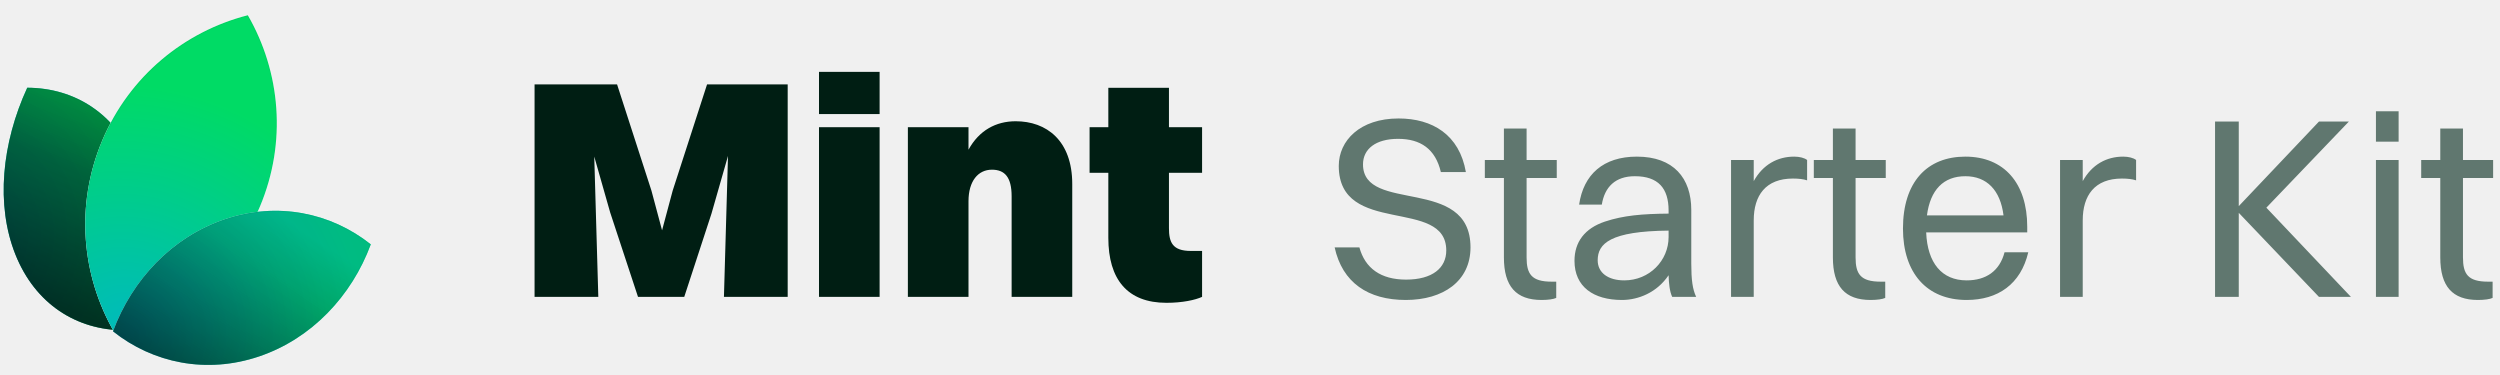
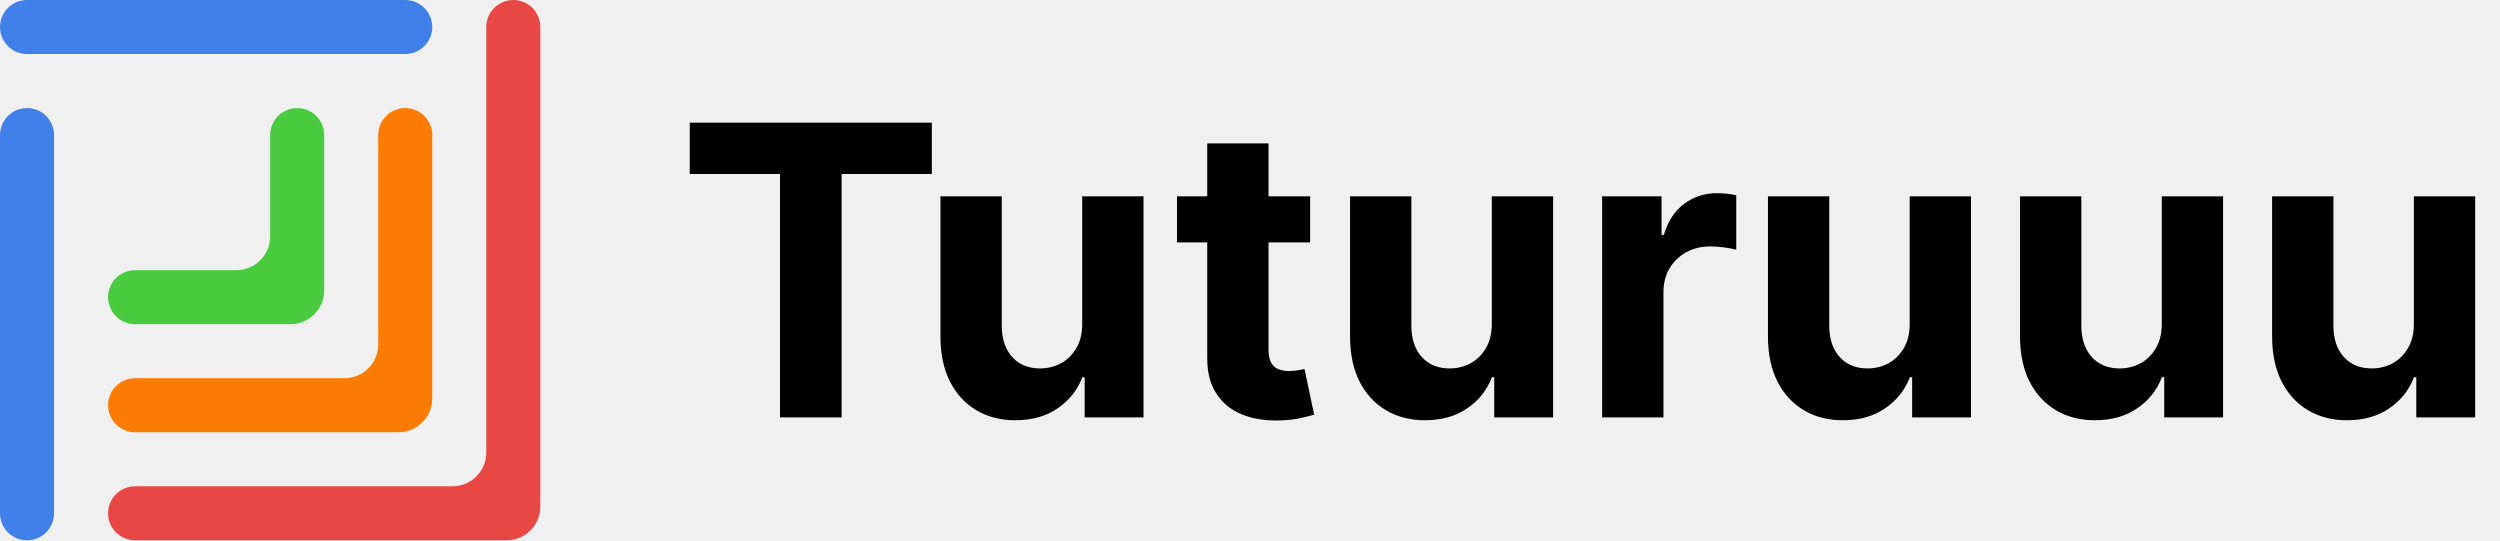
- <svg xmlns="http://www.w3.org/2000/svg" width="160" height="24" viewBox="0 0 160 24" fill="none">
-   <path d="M7.953 21.139C4.896 21.13 2.255 19.458 0.987 16.29C-0.28 13.121 0.109 9.163 1.744 5.615C4.801 5.624 7.442 7.296 8.71 10.465C9.977 13.633 9.588 17.591 7.953 21.139Z" fill="white" />
-   <path d="M7.953 21.139C4.896 21.13 2.255 19.458 0.987 16.29C-0.28 13.121 0.109 9.163 1.744 5.615C4.801 5.624 7.442 7.296 8.71 10.465C9.977 13.633 9.588 17.591 7.953 21.139Z" fill="url(#paint0_radial_115_86)" />
-   <path d="M7.953 21.139C4.896 21.13 2.255 19.458 0.987 16.29C-0.28 13.121 0.109 9.163 1.744 5.615C4.801 5.624 7.442 7.296 8.71 10.465C9.977 13.633 9.588 17.591 7.953 21.139Z" fill="black" fill-opacity="0.5" style="mix-blend-mode:hard-light" />
-   <path d="M7.953 21.139C4.896 21.13 2.255 19.458 0.987 16.29C-0.28 13.121 0.109 9.163 1.744 5.615C4.801 5.624 7.442 7.296 8.71 10.465C9.977 13.633 9.588 17.591 7.953 21.139Z" fill="url(#paint1_linear_115_86)" fill-opacity="0.5" style="mix-blend-mode:hard-light" />
-   <path d="M7.935 21.111C4.897 21.096 2.274 19.431 1.013 16.279C-0.248 13.124 0.136 9.182 1.762 5.643C4.8 5.659 7.423 7.324 8.684 10.476C9.945 13.63 9.561 17.572 7.935 21.111Z" stroke="url(#paint2_linear_115_86)" stroke-opacity="0.05" stroke-width="0.056" />
-   <path d="M7.31 21.257C11.354 20.221 14.884 17.375 16.628 13.236C18.373 9.097 17.945 4.587 15.86 0.976C11.816 2.012 8.287 4.858 6.542 8.998C4.797 13.137 5.225 17.646 7.31 21.257Z" fill="white" />
-   <path d="M7.31 21.257C11.354 20.221 14.884 17.375 16.628 13.236C18.373 9.097 17.945 4.587 15.86 0.976C11.816 2.012 8.287 4.858 6.542 8.998C4.797 13.137 5.225 17.646 7.31 21.257Z" fill="url(#paint3_radial_115_86)" />
-   <path d="M16.602 13.225C14.864 17.349 11.351 20.187 7.324 21.225C5.253 17.624 4.829 13.132 6.568 9.009C8.306 4.885 11.819 2.047 15.846 1.009C17.918 4.61 18.341 9.101 16.602 13.225Z" stroke="url(#paint4_linear_115_86)" stroke-opacity="0.05" stroke-width="0.056" />
-   <path d="M7.234 21.207C9.789 23.237 13.21 23.951 16.577 22.814C19.944 21.677 22.506 18.945 23.73 15.638C21.175 13.608 17.754 12.894 14.387 14.031C11.02 15.168 8.458 17.901 7.234 21.207Z" fill="white" />
-   <path d="M7.234 21.207C9.789 23.237 13.21 23.951 16.577 22.814C19.944 21.677 22.506 18.945 23.73 15.638C21.175 13.608 17.754 12.894 14.387 14.031C11.02 15.168 8.458 17.901 7.234 21.207Z" fill="url(#paint5_radial_115_86)" />
-   <path d="M7.234 21.207C9.789 23.237 13.21 23.951 16.577 22.814C19.944 21.677 22.506 18.945 23.73 15.638C21.175 13.608 17.754 12.894 14.387 14.031C11.02 15.168 8.458 17.901 7.234 21.207Z" fill="black" fill-opacity="0.2" style="mix-blend-mode:hard-light" />
-   <path d="M7.234 21.207C9.789 23.237 13.21 23.951 16.577 22.814C19.944 21.677 22.506 18.945 23.73 15.638C21.175 13.608 17.754 12.894 14.387 14.031C11.02 15.168 8.458 17.901 7.234 21.207Z" fill="url(#paint6_linear_115_86)" fill-opacity="0.5" style="mix-blend-mode:hard-light" />
-   <path d="M16.568 22.787C13.218 23.918 9.814 23.212 7.267 21.198C8.492 17.907 11.044 15.189 14.396 14.058C17.747 12.927 21.15 13.633 23.697 15.648C22.472 18.938 19.92 21.656 16.568 22.787Z" stroke="url(#paint7_linear_115_86)" stroke-opacity="0.05" stroke-width="0.056" />
-   <path d="M34.212 19V5.4H39.492L41.692 12.2L42.372 14.74L43.052 12.2L45.252 5.4H50.412V19H46.332L46.592 9.98L45.532 13.68L43.792 19H40.832L39.052 13.6L38.032 10.02L38.292 19H34.212ZM52.416 7.3V4.6H56.295V7.3H52.416ZM52.416 19V8.14H56.295V19H52.416ZM58.104 19V8.14H61.984V9.58C62.664 8.34 63.744 7.76 65.004 7.76C66.964 7.76 68.624 8.98 68.624 11.78V19H64.744V12.56C64.744 11.34 64.304 10.86 63.484 10.86C62.604 10.86 61.984 11.58 61.984 12.88V19H58.104ZM70.933 15.22V11.06H69.733V8.14H70.933V5.62H74.813V8.14H76.933V11.06H74.813V14.6C74.813 15.5 75.033 16.06 76.213 16.06H76.933V19C76.493 19.2 75.673 19.38 74.653 19.38C72.153 19.38 70.933 17.88 70.933 15.22Z" fill="#001E13" />
-   <path d="M87.232 10.519C87.232 13.687 94.112 11.229 94.112 15.832C94.112 17.994 92.364 19.198 89.971 19.198C87.562 19.198 85.912 18.093 85.417 15.832H87.001C87.364 17.169 88.371 17.895 89.987 17.895C91.671 17.895 92.561 17.152 92.561 16.03C92.561 12.598 85.681 15.155 85.681 10.618C85.681 9.001 87.034 7.582 89.509 7.582C91.671 7.582 93.403 8.621 93.816 11.014H92.215C91.868 9.529 90.912 8.886 89.476 8.886C88.057 8.886 87.232 9.529 87.232 10.519ZM96.25 16.476V11.393H95.029V10.239H96.25V8.226H97.702V10.239H99.632V11.393H97.702V16.476C97.702 17.532 98.015 18.026 99.302 18.026H99.599V19.066C99.434 19.148 99.071 19.198 98.659 19.198C97.025 19.198 96.25 18.323 96.25 16.476ZM102.516 13.093H101.064C101.345 11.162 102.615 10.024 104.76 10.024C107.103 10.024 108.242 11.393 108.242 13.44V16.888C108.242 17.895 108.324 18.521 108.555 19H107.021C106.856 18.654 106.806 18.142 106.79 17.614C106.047 18.72 104.859 19.198 103.803 19.198C101.988 19.198 100.767 18.357 100.767 16.69C100.767 15.486 101.427 14.611 102.714 14.182C103.902 13.786 105.107 13.687 106.79 13.671V13.473C106.79 12.053 106.13 11.278 104.628 11.278C103.374 11.278 102.698 11.971 102.516 13.093ZM102.252 16.657C102.252 17.465 102.929 17.944 103.952 17.944C105.569 17.944 106.79 16.674 106.79 15.172V14.759C103.061 14.793 102.252 15.585 102.252 16.657ZM110.787 19V10.239H112.239V11.591C112.833 10.519 113.774 10.024 114.83 10.024C115.176 10.024 115.49 10.107 115.655 10.239V11.542C115.407 11.46 115.094 11.427 114.747 11.427C112.998 11.427 112.239 12.515 112.239 14.1V19H110.787ZM117.305 16.476V11.393H116.084V10.239H117.305V8.226H118.757V10.239H120.688V11.393H118.757V16.476C118.757 17.532 119.071 18.026 120.358 18.026H120.655V19.066C120.49 19.148 120.127 19.198 119.714 19.198C118.081 19.198 117.305 18.323 117.305 16.476ZM129.809 16.145C129.33 18.192 127.862 19.198 125.865 19.198C123.324 19.198 121.79 17.482 121.79 14.627C121.79 11.658 123.324 10.024 125.783 10.024C128.258 10.024 129.743 11.723 129.743 14.512V14.875H123.275C123.357 16.838 124.281 17.944 125.865 17.944C127.103 17.944 127.977 17.35 128.291 16.145H129.809ZM125.783 11.278C124.38 11.278 123.539 12.152 123.324 13.786H128.225C128.027 12.169 127.152 11.278 125.783 11.278ZM131.843 19V10.239H133.295V11.591C133.889 10.519 134.829 10.024 135.885 10.024C136.232 10.024 136.545 10.107 136.71 10.239V11.542C136.463 11.46 136.149 11.427 135.803 11.427C134.054 11.427 133.295 12.515 133.295 14.1V19H131.843ZM141.763 19V7.78H143.281V13.192L148.413 7.78H150.327L145.047 13.291L150.459 19H148.413L143.281 13.621V19H141.763ZM152.06 9.067V7.12H153.512V9.067H152.06ZM152.06 19V10.239H153.512V19H152.06ZM156.178 16.476V11.393H154.957V10.239H156.178V8.226H157.63V10.239H159.56V11.393H157.63V16.476C157.63 17.532 157.943 18.026 159.23 18.026H159.527V19.066C159.362 19.148 158.999 19.198 158.587 19.198C156.953 19.198 156.178 18.323 156.178 16.476Z" fill="#002719" fill-opacity="0.6" />
-   <defs>
-     <radialGradient id="paint0_radial_115_86" cx="0" cy="0" r="1" gradientUnits="userSpaceOnUse" gradientTransform="translate(-3.00503 15.023) rotate(-10.029) scale(17.9572 17.784)">
-       <stop stop-color="#00B0BB" />
-       <stop offset="1" stop-color="#00DB65" />
-     </radialGradient>
-     <linearGradient id="paint1_linear_115_86" x1="7.39" y1="4.813" x2="1.63" y2="18.689" gradientUnits="userSpaceOnUse">
-       <stop stop-color="#18E299" />
-       <stop offset="1" />
-     </linearGradient>
-     <linearGradient id="paint2_linear_115_86" x1="7.948" y1="8.016" x2="1.761" y2="18.746" gradientUnits="userSpaceOnUse">
-       <stop />
-       <stop offset="1" stop-opacity="0" />
-     </linearGradient>
-     <radialGradient id="paint3_radial_115_86" cx="0" cy="0" r="1" gradientUnits="userSpaceOnUse" gradientTransform="translate(8.11404 20.8822) rotate(-75.7542) scale(21.6246 23.7772)">
-       <stop stop-color="#00BBBB" />
-       <stop offset="0.713" stop-color="#00DB65" />
-     </radialGradient>
-     <linearGradient id="paint4_linear_115_86" x1="7.602" y1="5.871" x2="15.556" y2="16.372" gradientUnits="userSpaceOnUse">
-       <stop />
-       <stop offset="1" stop-opacity="0" />
-     </linearGradient>
-     <radialGradient id="paint5_radial_115_86" cx="0" cy="0" r="1" gradientUnits="userSpaceOnUse" gradientTransform="translate(7.84537 21.5181) rotate(-20.3525) scale(18.5603 17.32)">
-       <stop stop-color="#00B0BB" />
-       <stop offset="1" stop-color="#00DB65" />
-     </radialGradient>
-     <linearGradient id="paint6_linear_115_86" x1="16.808" y1="13.007" x2="10.041" y2="22.994" gradientUnits="userSpaceOnUse">
-       <stop stop-color="#00B1BC" />
-       <stop offset="1" />
-     </linearGradient>
-     <linearGradient id="paint7_linear_115_86" x1="16.808" y1="13.007" x2="14.169" y2="23.841" gradientUnits="userSpaceOnUse">
-       <stop />
-       <stop offset="1" stop-opacity="0" />
-     </linearGradient>
-   </defs>
+ <svg xmlns="http://www.w3.org/2000/svg" width="2369" height="512" viewBox="0 0 2369 512" fill="none">
+   <path fill-rule="evenodd" clip-rule="evenodd" d="M512 25.6C512 11.461 500.538 0 486.4 0V0C472.261 0 460.8 11.461 460.8 25.6V428.8C460.8 446.473 446.473 460.8 428.8 460.8H128C113.861 460.8 102.4 472.262 102.4 486.4V486.4C102.4 500.538 113.861 512 128 512H460.8H480C497.673 512 512 497.673 512 480V460.8V25.6Z" fill="#E94646" />
+   <path fill-rule="evenodd" clip-rule="evenodd" d="M409.6 128C409.6 113.862 398.138 102.4 384 102.4V102.4C369.861 102.4 358.4 113.862 358.4 128V326.4C358.4 344.073 344.073 358.4 326.4 358.4H128C113.861 358.4 102.4 369.862 102.4 384V384C102.4 398.138 113.861 409.6 128 409.6L358.4 409.6H377.6C395.273 409.6 409.6 395.273 409.6 377.6V358.4V128Z" fill="#FB7B05" />
+   <path fill-rule="evenodd" clip-rule="evenodd" d="M307.2 128C307.2 113.862 295.738 102.4 281.6 102.4V102.4C267.461 102.4 256 113.862 256 128V224C256 241.673 241.673 256 224 256H128C113.861 256 102.4 267.462 102.4 281.6V281.6C102.4 295.738 113.861 307.2 128 307.2L256 307.2H275.2C292.873 307.2 307.2 292.873 307.2 275.2V256V128Z" fill="#4ACA3F" />
+   <path fill-rule="evenodd" clip-rule="evenodd" d="M25.6 0C11.461 0 0 11.461 0 25.6V25.6C0 39.739 11.461 51.2 25.6 51.2H384C398.138 51.2 409.6 39.739 409.6 25.6V25.6C409.6 11.461 398.138 0 384 0H25.6ZM51.2 128C51.2 113.862 39.739 102.4 25.6 102.4V102.4C11.461 102.4 0 113.862 0 128V486.4C0 500.538 11.461 512 25.6 512V512C39.739 512 51.2 500.538 51.2 486.4V128Z" fill="#4180E9" />
+   <path d="M653.636 164.909V116.227H883V164.909H797.5V395.5H739.136V164.909H653.636ZM1025.5 306.318V186.045H1083.59V395.5H1027.82V357.455H1025.64C1020.91 369.727 1013.05 379.591 1002.05 387.045C991.136 394.5 977.818 398.227 962.091 398.227C948.091 398.227 935.773 395.045 925.136 388.682C914.5 382.318 906.182 373.273 900.182 361.545C894.273 349.818 891.273 335.773 891.182 319.409V186.045H949.273V309.045C949.364 321.409 952.682 331.182 959.227 338.364C965.773 345.545 974.545 349.136 985.545 349.136C992.545 349.136 999.091 347.545 1005.18 344.364C1011.27 341.091 1016.18 336.273 1019.91 329.909C1023.73 323.545 1025.59 315.682 1025.5 306.318ZM1241.47 186.045V229.682H1115.33V186.045H1241.47ZM1143.97 135.864H1202.06V331.136C1202.06 336.5 1202.88 340.682 1204.51 343.682C1206.15 346.591 1208.42 348.636 1211.33 349.818C1214.33 351 1217.78 351.591 1221.69 351.591C1224.42 351.591 1227.15 351.364 1229.88 350.909C1232.6 350.364 1234.69 349.955 1236.15 349.682L1245.28 392.909C1242.38 393.818 1238.28 394.864 1233.01 396.045C1227.74 397.318 1221.33 398.091 1213.78 398.364C1199.78 398.909 1187.51 397.045 1176.97 392.773C1166.51 388.5 1158.38 381.864 1152.56 372.864C1146.74 363.864 1143.88 352.5 1143.97 338.773V135.864ZM1413.62 306.318V186.045H1471.72V395.5H1415.94V357.455H1413.76C1409.03 369.727 1401.17 379.591 1390.17 387.045C1379.26 394.5 1365.94 398.227 1350.22 398.227C1336.22 398.227 1323.9 395.045 1313.26 388.682C1302.63 382.318 1294.31 373.273 1288.31 361.545C1282.4 349.818 1279.4 335.773 1279.31 319.409V186.045H1337.4V309.045C1337.49 321.409 1340.81 331.182 1347.35 338.364C1353.9 345.545 1362.67 349.136 1373.67 349.136C1380.67 349.136 1387.22 347.545 1393.31 344.364C1399.4 341.091 1404.31 336.273 1408.03 329.909C1411.85 323.545 1413.72 315.682 1413.62 306.318ZM1518.18 395.5V186.045H1574.5V222.591H1576.68C1580.5 209.591 1586.91 199.773 1595.91 193.136C1604.91 186.409 1615.27 183.045 1627 183.045C1629.91 183.045 1633.05 183.227 1636.41 183.591C1639.77 183.955 1642.73 184.455 1645.27 185.091V236.636C1642.55 235.818 1638.77 235.091 1633.95 234.455C1629.14 233.818 1624.73 233.5 1620.73 233.5C1612.18 233.5 1604.55 235.364 1597.82 239.091C1591.18 242.727 1585.91 247.818 1582 254.364C1578.18 260.909 1576.27 268.455 1576.27 277V395.5H1518.18ZM1809.62 306.318V186.045H1867.72V395.5H1811.94V357.455H1809.76C1805.03 369.727 1797.17 379.591 1786.17 387.045C1775.26 394.5 1761.94 398.227 1746.22 398.227C1732.22 398.227 1719.9 395.045 1709.26 388.682C1698.63 382.318 1690.31 373.273 1684.31 361.545C1678.4 349.818 1675.4 335.773 1675.31 319.409V186.045H1733.4V309.045C1733.49 321.409 1736.81 331.182 1743.35 338.364C1749.9 345.545 1758.67 349.136 1769.67 349.136C1776.67 349.136 1783.22 347.545 1789.31 344.364C1795.4 341.091 1800.31 336.273 1804.03 329.909C1807.85 323.545 1809.72 315.682 1809.62 306.318ZM2048.5 306.318V186.045H2106.59V395.5H2050.82V357.455H2048.64C2043.91 369.727 2036.05 379.591 2025.05 387.045C2014.14 394.5 2000.82 398.227 1985.09 398.227C1971.09 398.227 1958.77 395.045 1948.14 388.682C1937.5 382.318 1929.18 373.273 1923.18 361.545C1917.27 349.818 1914.27 335.773 1914.18 319.409V186.045H1972.27V309.045C1972.36 321.409 1975.68 331.182 1982.23 338.364C1988.77 345.545 1997.55 349.136 2008.55 349.136C2015.55 349.136 2022.09 347.545 2028.18 344.364C2034.27 341.091 2039.18 336.273 2042.91 329.909C2046.73 323.545 2048.59 315.682 2048.5 306.318ZM2287.38 306.318V186.045H2345.47V395.5H2289.69V357.455H2287.51C2282.78 369.727 2274.92 379.591 2263.92 387.045C2253.01 394.5 2239.69 398.227 2223.97 398.227C2209.97 398.227 2197.65 395.045 2187.01 388.682C2176.38 382.318 2168.06 373.273 2162.06 361.545C2156.15 349.818 2153.15 335.773 2153.06 319.409V186.045H2211.15V309.045C2211.24 321.409 2214.56 331.182 2221.1 338.364C2227.65 345.545 2236.42 349.136 2247.42 349.136C2254.42 349.136 2260.97 347.545 2267.06 344.364C2273.15 341.091 2278.06 336.273 2281.78 329.909C2285.6 323.545 2287.47 315.682 2287.38 306.318Z" fill="black" />
</svg>
